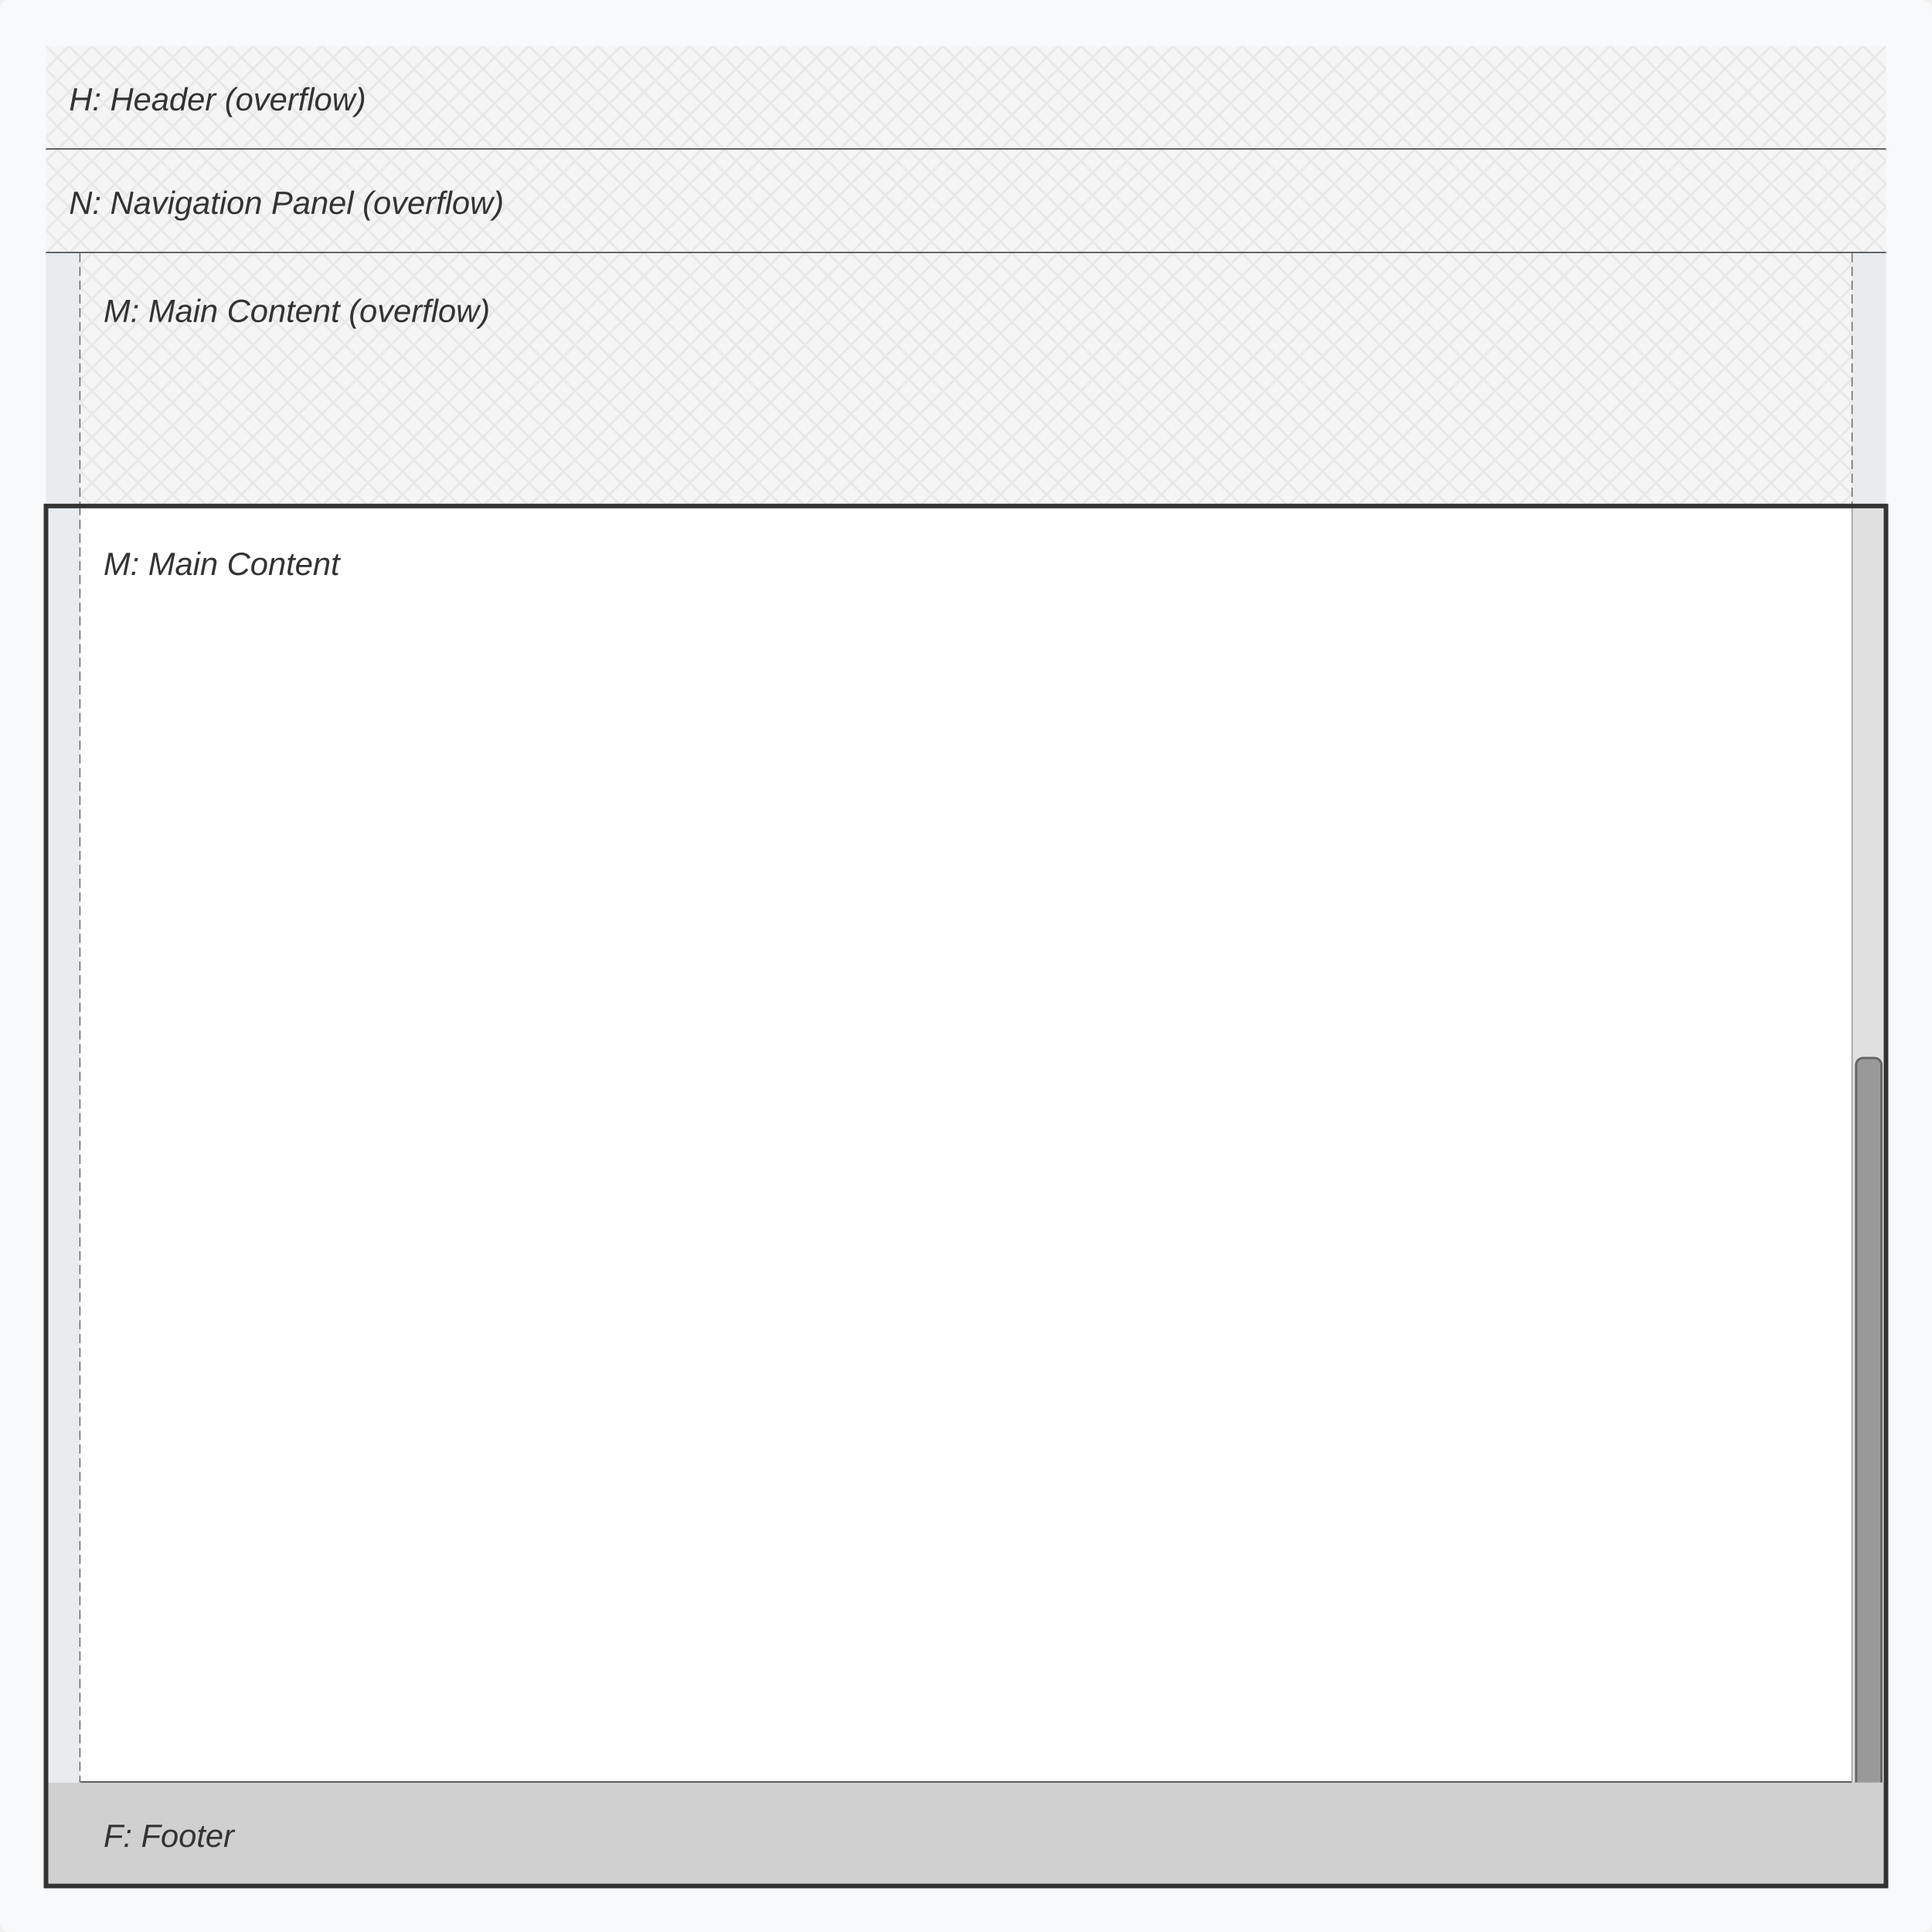
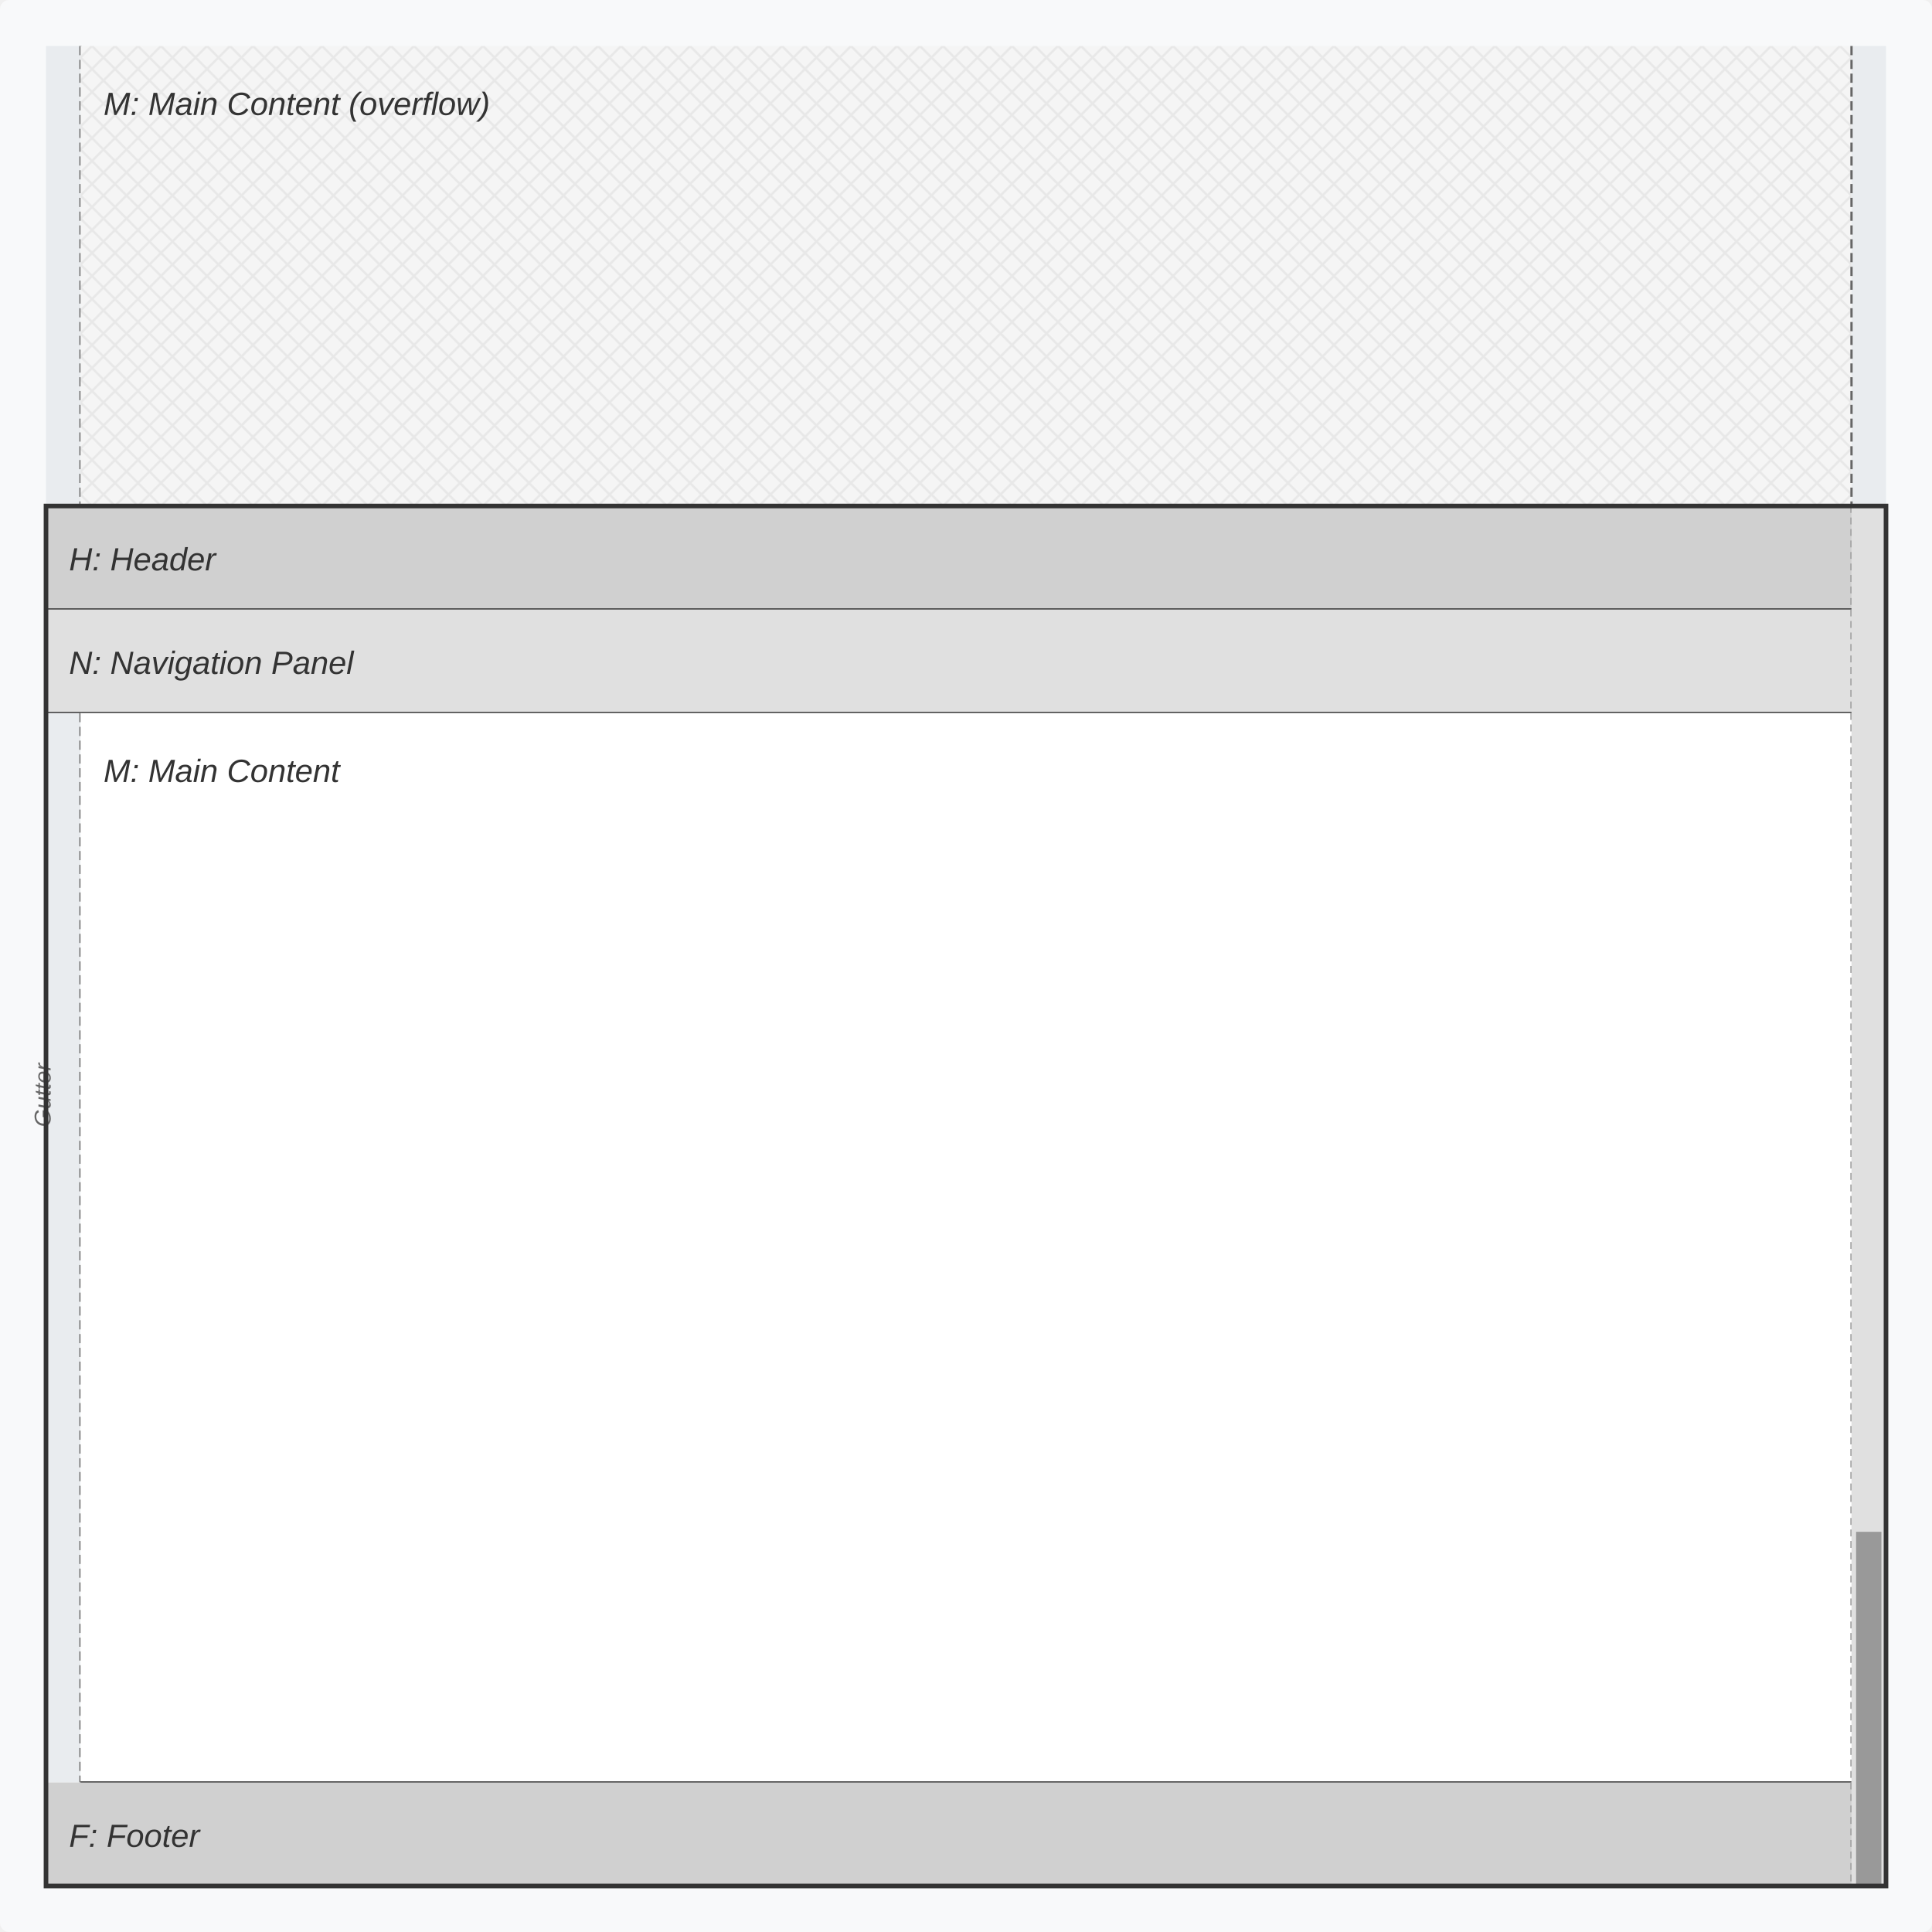
<svg xmlns="http://www.w3.org/2000/svg" viewBox="0 0 840 840" width="840" height="840">
  <defs>
    <pattern id="overflowPattern" patternUnits="userSpaceOnUse" width="10" height="10">
      <rect width="10" height="10" fill="#f5f5f5" />
      <path d="M 0,0 L 10,10 M 10,0 L 0,10" stroke="#e8e8e8" stroke-width="1" fill="none" />
    </pattern>
  </defs>
  <style>
    .container-bg { fill: #f8f9fa; }
    .main-screen-border { stroke: #333; stroke-width: 2; fill: none; }
    .block-border { stroke: #333; stroke-width: 1; fill: none; }
-     .dotted-border { stroke: #666; stroke-width: 1; stroke-dasharray: 4,4; fill: none; }
    .gutter-edge { stroke: #666; stroke-width: 1; stroke-dasharray: 4,2; fill: none; }
    .header { fill: #d0d0d0; }
    .nav { fill: #e0e0e0; }
    .content { fill: #ffffff; }
    .footer { fill: #d0d0d0; }
    .gutter { fill: #e9ecef; }
    .overflow-bg { fill: url(#overflowPattern); }
-     .scrollbar-track { fill: #e0e0e0; stroke: #999; stroke-width: 1; }
-     .scrollbar-thumb { fill: #999; stroke: #666; stroke-width: 1; }
+     .scrollbar-track { fill: #e0e0e0; }
+     .scrollbar-thumb { fill: #999; }
+     .scrollbar-border { stroke: #999; stroke-width: 1; stroke-dasharray: 3,2; fill: none; }
    .text { font-family: Arial, sans-serif; font-size: 14px; fill: #333; text-anchor: start; font-style: italic; }
    .label { font-family: Arial, sans-serif; font-size: 10px; fill: #666; font-style: italic; }
  </style>
  <rect class="container-bg" x="0" y="0" width="840" height="840" rx="4" />
-   <rect x="20" y="20" width="800" height="45" class="overflow-bg" />
-   <line x1="20" y1="65" x2="820" y2="65" class="block-border" />
-   <text x="30" y="48" class="text">H: Header (overflow)</text>
-   <rect x="20" y="65" width="800" height="45" class="overflow-bg" />
-   <line x1="20" y1="110" x2="820" y2="110" class="block-border" />
-   <text x="30" y="93" class="text">N: Navigation Panel (overflow)</text>
-   <rect x="20" y="110" width="15" height="110" class="gutter" />
-   <line class="gutter-edge" x1="35" y1="110" x2="35" y2="220" />
-   <rect x="805" y="110" width="15" height="110" class="gutter" />
-   <line class="gutter-edge" x1="805" y1="110" x2="805" y2="220" />
-   <rect x="35" y="110" width="770" height="110" class="overflow-bg" />
-   <text x="45" y="140" class="text">M: Main Content (overflow)</text>
-   <rect x="20" y="220" width="15" height="555" class="gutter" />
-   <line class="gutter-edge" x1="35" y1="220" x2="35" y2="775" />
-   <rect x="805" y="220" width="15" height="555" class="gutter" />
-   <line class="gutter-edge" x1="805" y1="220" x2="805" y2="775" />
+   <rect class="gutter" x="20" y="20" width="15" height="200" />
+   <line x1="35" y1="20" x2="35" y2="220" class="gutter-edge" />
+   <rect x="35" y="20" width="770" height="200" class="overflow-bg" />
+   <text class="text" x="45" y="50">M: Main Content (overflow)</text>
+   <rect class="gutter" x="805" y="20" width="15" height="200" />
+   <line x1="805" y1="20" x2="805" y2="220" class="gutter-edge" />
+   <rect class="header" x="20" y="220" width="800" height="45" />
+   <text class="text" x="30" y="248">H: Header</text>
+   <line x1="20" y1="265" x2="820" y2="265" class="block-border" />
+   <rect class="nav" x="20" y="265" width="800" height="45" />
+   <text class="text" x="30" y="293">N: Navigation Panel</text>
+   <line x1="20" y1="310" x2="820" y2="310" class="block-border" />
+   <rect class="gutter" x="20" y="310" width="15" height="465" />
+   <line x1="35" y1="310" x2="35" y2="775" class="gutter-edge" />
+   <text class="label" x="22" y="490" transform="rotate(-90 22 490)">Gutter</text>
+   <rect class="content" x="35" y="310" width="770" height="465" />
+   <text class="text" x="45" y="340">M: Main Content</text>
+   <line x1="35" y1="775" x2="805" y2="775" class="block-border" />
+   <rect class="footer" x="20" y="775" width="800" height="45" />
+   <text class="text" x="30" y="803">F: Footer</text>
+   <line x1="805" y1="220" x2="805" y2="820" class="scrollbar-border" />
  <rect x="805" y="220" width="15" height="600" class="scrollbar-track" />
-   <rect x="807" y="460" width="11" height="360" rx="3" class="scrollbar-thumb" />
-   <rect x="35" y="220" width="770" height="555" class="content" />
-   <text x="45" y="250" class="text">M: Main Content</text>
-   <line x1="35" y1="775" x2="805" y2="775" class="block-border" />
-   <rect x="20" y="775" width="800" height="45" class="footer" />
-   <text x="45" y="803" class="text">F: Footer</text>
+   <rect x="807" y="666" width="11" height="154" class="scrollbar-thumb" />
  <rect x="20" y="220" width="800" height="600" class="main-screen-border" />
</svg>
